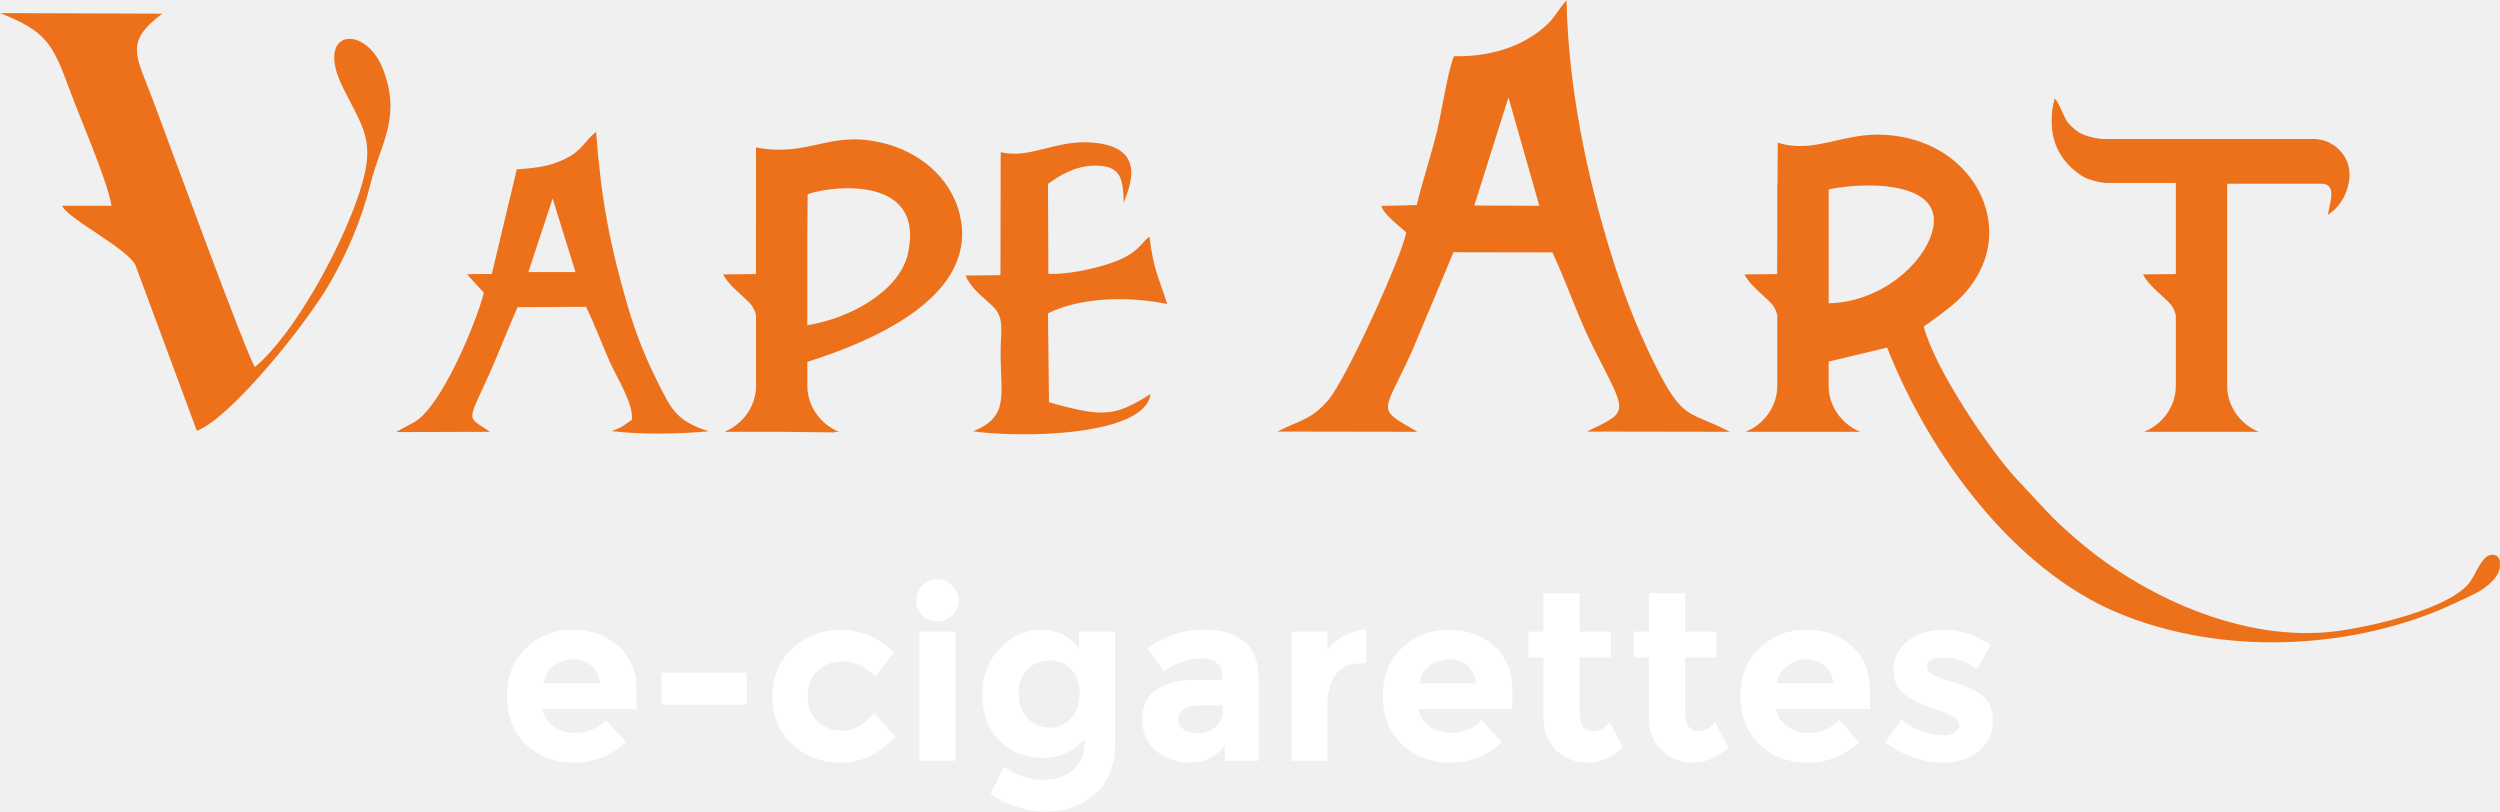
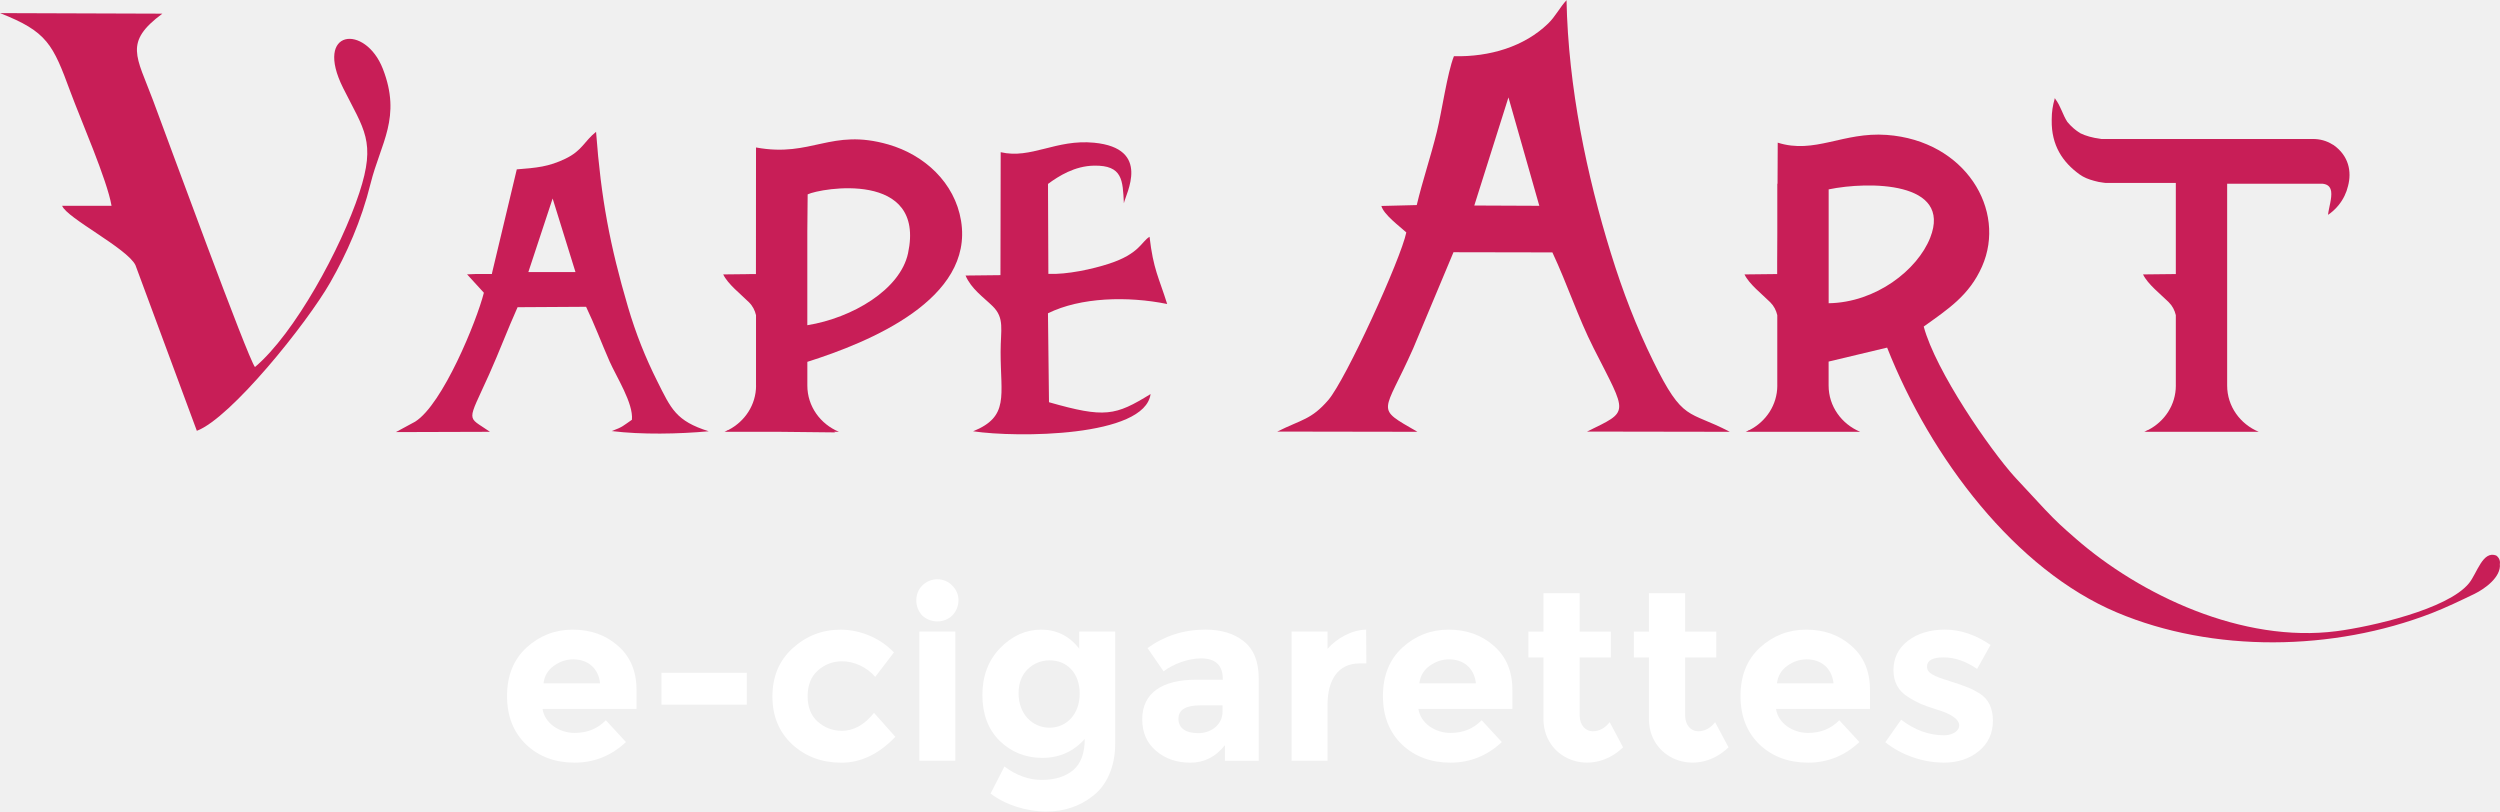
<svg xmlns="http://www.w3.org/2000/svg" xml:space="preserve" width="0.967in" height="0.314in" version="1.1" style="shape-rendering:geometricPrecision; text-rendering:geometricPrecision; image-rendering:optimizeQuality; fill-rule:evenodd; clip-rule:evenodd" viewBox="0 0 957.49 310.75">
  <defs>
    <style type="text/css">
   
    .fil1 {fill:#FFF}
-     .fil0 {fill:#ED711B}
+     .fil0 {fill:#c81e57}
   
  </style>
  </defs>
  <g id="Слой_x0020_1">
    <g id="_2285535199744">
      <path class="fil0" d="M556.84 21.45c-2.57,6.52 -4.57,20.98 -6.52,28.91 -2.41,9.78 -5.54,18.92 -7.71,28.1l-13.55 0.34c0.92,3.33 6.93,7.73 9.55,10.14 -2.06,10.11 -23.17,56.42 -29.9,64.22 -6.48,7.5 -10.19,7.39 -19.52,12.05l53.68 0.09c-16.55,-9.59 -12.97,-6.34 -1.62,-31.95l15.43 -36.83 37.88 0.07c5.79,12.35 9.79,24.81 15.79,36.66 13.05,25.76 13.89,23.87 -2.52,31.96l54.68 0.09c-16.05,-8.45 -17.78,-3.47 -29.38,-27.16 -6.4,-13.06 -11.52,-26.23 -16.17,-41.24 -9.19,-29.68 -16.31,-63.45 -16.99,-96.9 -2.52,2.67 -4.18,6.15 -7.05,8.94 -9.15,8.85 -22.34,12.82 -36.08,12.51zm7.81 57.18l24.9 0.11 -11.82 -41.52 -13.08 41.41z" />
      <path class="fil0" d="M197.92 64.81l-9.5 39.79 0 0.27 -6.41 0 -3.12 0.13 6.43 7.04c-2.75,10.87 -15.79,42.79 -26.33,49.38l-7.37 3.99 36.04 -0.11c-9.05,-6.28 -8.89,-2.94 -0.3,-22.04 3.87,-8.63 6.95,-16.93 10.87,-25.68l26.24 -0.16c3.27,6.8 6.02,14.16 8.97,20.86 2.63,5.97 9.2,16.12 8.58,22.41 -3.51,2.4 -3.35,2.69 -7.73,4.33 11.41,1.41 25.63,1.13 37.14,0.08 -12.56,-3.98 -14.37,-8.53 -19.73,-19.23 -4.48,-8.95 -8.14,-18.03 -11.2,-28.43 -6.88,-23.43 -10.3,-41.36 -12.21,-67.04 -4.56,3.65 -5.3,7.21 -11.75,10.31 -6.47,3.11 -11.01,3.47 -18.64,4.08zm13.73 11.15l-9.3 28.17 18.06 0 -8.75 -28.17z" />
      <path class="fil0" d="M680.86 54.54l-0.07 15.76 -0.09 0 0 7.56 0 11.21 -0.05 11.09 0 4.72 0.05 0 0 0 -12.56 0.14c1.73,3.68 6.76,7.59 9.84,10.65 1.45,1.44 2.27,3.1 2.71,4.95l0 26.97 0.01 0c0,7.36 -4.28,13.75 -10.58,17 -0.27,0.09 -0.54,0.17 -0.82,0.25l0.31 0c-0.34,0.16 -0.68,0.31 -1.02,0.46l18.65 0 6.56 0 18.65 0c-7.12,-2.96 -12.1,-9.77 -12.1,-17.71l0 -9.19 22.41 -5.35c16.75,42.4 49.17,85.08 88.02,101.45 36.82,15.52 82.76,14.88 120.55,0.26 5.21,-2.02 11.31,-4.93 16.39,-7.39 4.02,-1.96 10.26,-6.5 9.71,-11.45 -0,-0.02 0.45,-1.94 -1.4,-3.25 -5.21,-1.94 -7.27,6.73 -10.41,10.62 -8.12,10.03 -37.81,16.69 -50.67,18.36 -36,4.68 -75.18,-13.74 -100.21,-35.67 -4.94,-4.32 -6.73,-5.88 -11.67,-11.08l-11.43 -12.3c-9.51,-10.52 -30.27,-40.52 -34.86,-57.61 9.27,-6.65 17.42,-11.88 22.33,-23 9.53,-21.58 -6.36,-48.2 -36.5,-50.4 -16.73,-1.22 -27.54,7.48 -41.77,2.96zm19.51 61.52l0 -43.61c15.2,-3.15 47.46,-3.15 38.88,18.54 -4.87,12.31 -20.77,24.79 -38.88,25.07z" />
      <path class="fil0" d="M289.55 56.39l-0.01 13.91 0 0.14 -0.02 34.4 0 0.04 -2.58 0 0.04 0.03 -9.99 0.11c1.73,3.68 6.76,7.59 9.84,10.65 1.46,1.44 2.28,3.1 2.72,4.95l0 26.97 0.02 0c0,7.36 -4.28,13.75 -10.58,17 -0.27,0.09 -0.54,0.17 -0.82,0.25l0.31 0c-0.33,0.16 -0.67,0.31 -1.02,0.46l18.65 0 2.32 0 21.5 0.23c-0.17,-0.08 -0.34,-0.15 -0.5,-0.23l1.88 0c-7.12,-2.96 -12.1,-9.77 -12.1,-17.71l0 -8.9 0 -0.19c23.95,-7.58 63.79,-24.03 58.87,-54.02 -2.4,-14.62 -14.04,-25.25 -27.86,-29.23 -22.04,-6.34 -29.31,5.09 -50.66,1.15zm19.65 68.09l0 -35.95 0.13 -14.17c4.92,-2.38 45.33,-9.41 38.44,22.58 -3,13.91 -21.31,24.75 -38.58,27.54z" />
      <path class="fil0" d="M42.72 78.74l-18.92 0.01c1.83,4.72 24.91,16.27 28.07,22.7l23.52 63.47c13.01,-4.88 42.21,-41.23 51.09,-56.81 6.26,-10.97 11.89,-23.53 15.46,-37.93 3.85,-15.48 11.95,-25.28 4.68,-43.92 -6.71,-17.21 -26.52,-15.27 -15.2,7.37 7.99,15.97 12.69,20.44 6.2,40.15 -6.98,21.22 -24.77,53.89 -39.97,66.71 -2.71,-3.26 -33.21,-86.56 -39.07,-102.23 -6.29,-16.82 -11.25,-22.13 3.61,-33.11l-62.19 -0.21c18.13,7.11 20.25,11.93 27,30.23 3.94,10.67 14.07,33.76 15.72,43.57z" />
      <path class="fil0" d="M833.34 104.88l-12.56 0.14c1.73,3.68 6.75,7.59 9.84,10.65 1.45,1.44 2.27,3.1 2.71,4.95l0 26.97 0.01 0c0,7.36 -4.28,13.75 -10.58,17 -0.27,0.09 -0.54,0.17 -0.82,0.25l0.31 0c-0.34,0.16 -0.67,0.31 -1.02,0.46l18.66 0 6.55 0 18.65 0c-7.12,-2.96 -12.1,-9.77 -12.1,-17.71l0 -77.29 36.66 0c1.97,0.23 2.84,1.26 3.12,2.69 0.02,0.09 0.03,0.18 0.05,0.26 0.37,2.57 -0.91,6.27 -1.2,8.96 1.51,-1.01 2.9,-2.28 4.11,-3.79 1.78,-2.22 2.96,-4.71 3.55,-7.25 1.47,-5.51 0.31,-11.56 -5.54,-15.7 -0.12,-0.08 -0.26,-0.16 -0.43,-0.23 -2.24,-1.41 -4.8,-2.09 -7.41,-2.09l0 -0 -57.75 0 -21.85 0 -1.54 0c-3.43,-0.46 -5.99,-1.22 -7.94,-2.17 -1.86,-1.1 -3.55,-2.58 -5.03,-4.36 -1.86,-2.84 -2.51,-6.08 -4.67,-8.87 -0.03,-0.1 -0.06,-0.2 -0.09,-0.31l-0.04 0.14 -0.01 -0.02c-0.02,0.11 -0.05,0.22 -0.08,0.32 -0.71,2.41 -1.1,4.99 -1.1,7.67 0,0.12 0,0.24 0,0.36 -0.19,9.72 4.27,16.21 10.69,20.82 1.52,1.1 3.41,1.88 5.55,2.44 1.11,0.33 2.26,0.56 3.43,0.69 0.28,0.04 0.56,0.08 0.84,0.11l27.02 0 0 0.33 0 7.56 0 27.02z" />
      <path class="fil0" d="M383.26 58.2l-0.09 47.1 -13.37 0.15c2.19,5.13 6.85,8.28 10.38,11.74 4.66,4.57 3.05,8.98 3.05,17.52 -0.01,16.93 3.37,24.74 -10.53,30.39 16.64,2.49 65.74,2.29 67.97,-14.26 -13.52,8.3 -17.43,9.26 -38.91,3.13l-0.39 -34.06c12.5,-6.17 30.57,-6.63 45.65,-3.56 -3.22,-10.3 -5.28,-13.14 -6.75,-25.75 -3.19,1.93 -3.87,6.51 -15.46,10.3 -6.45,2.11 -16.14,4.21 -23.29,3.92l-0.14 -34.46c4.11,-3.03 10.24,-6.89 17.67,-7 10.9,-0.17 10.95,5.56 11.39,14.41 0.7,-3.6 10.69,-21.05 -11.41,-23.19 -14.61,-1.42 -24.09,6.35 -35.77,3.63z" />
    </g>
    <g id="_2285535208672">
      <path class="fil1" d="M239.74 284.12l-7.71 -8.35c-3.12,3.21 -7.07,4.86 -11.94,4.86 -5.97,0 -11.47,-3.76 -12.3,-9.18l35.99 0 0 -7.34c0,-7.16 -2.39,-12.76 -7.16,-16.89 -4.68,-4.13 -10.47,-6.15 -17.26,-6.15 -6.79,0 -12.67,2.29 -17.72,6.88 -4.96,4.59 -7.44,10.74 -7.44,18.54 0,7.8 2.48,13.95 7.35,18.63 4.86,4.59 11.1,6.89 18.54,6.89 7.53,0 14.05,-2.66 19.64,-7.89zm-31.58 -22.49c0.37,-2.84 1.65,-5.05 3.95,-6.7 2.3,-1.65 4.77,-2.48 7.44,-2.48 5.51,0 9.64,3.3 10.28,9.18l-21.67 0z" />
      <path class="fil1" d="M415.45 282.93c0,5.41 -1.47,9.46 -4.41,11.93 -2.94,2.48 -6.98,3.76 -12.02,3.76 -5.05,0 -9.82,-1.74 -14.32,-5.14l-5.32 10.37c5.78,4.4 13.95,6.89 21.3,6.89 6.88,0 12.94,-2.02 17.99,-6.06 5.14,-3.95 8.44,-11.02 8.44,-19.83l0 -43.05 -13.77 0 0 6.52c-3.86,-4.87 -8.72,-7.25 -14.6,-7.25 -5.87,0 -11.11,2.38 -15.7,7.07 -4.5,4.68 -6.79,10.65 -6.79,17.99 0,7.25 2.2,13.13 6.61,17.53 4.5,4.32 9.91,6.52 16.34,6.52 6.52,0 11.94,-2.39 16.25,-7.25zm-1.93 -17.35c0,7.8 -4.96,13.04 -11.57,13.04 -6.61,0 -11.84,-5.33 -11.84,-13.13 0,-3.95 1.19,-6.98 3.49,-9.27 2.38,-2.29 5.23,-3.39 8.44,-3.39 6.52,0 11.48,4.77 11.48,12.76z" />
      <path class="fil1" d="M482.09 291.28l0 -31.49c0,-6.52 -1.93,-11.2 -5.69,-14.23 -3.76,-3.03 -8.72,-4.5 -14.69,-4.5 -8.35,0 -15.7,2.38 -22.21,7.07l6.15 8.91c3.67,-2.85 9.55,-4.96 14.32,-4.96 5.6,0 8.35,2.66 8.35,7.89l0 0.28 -10.28 0c-12.76,0 -20.57,4.96 -20.57,15.15 0,5.05 1.74,9.09 5.33,12.12 3.58,3.03 7.89,4.5 13.13,4.5 5.23,0 9.64,-2.2 13.22,-6.7l0 5.97 12.94 0zm-13.86 -18.82c0,5.05 -4.41,8.26 -9.27,8.26 -4.87,0 -7.62,-1.93 -7.62,-5.51 0,-3.4 2.75,-5.14 8.26,-5.14l8.63 0 0 2.39z" />
      <path class="fil1" d="M575.18 284.12l-7.71 -8.35c-3.12,3.21 -7.07,4.86 -11.93,4.86 -5.97,0 -11.47,-3.76 -12.3,-9.18l35.99 0 0 -7.34c0,-7.16 -2.39,-12.76 -7.16,-16.89 -4.68,-4.13 -10.47,-6.15 -17.26,-6.15 -6.79,0 -12.67,2.29 -17.72,6.88 -4.96,4.59 -7.43,10.74 -7.43,18.54 0,7.8 2.48,13.95 7.34,18.63 4.87,4.59 11.11,6.89 18.54,6.89 7.53,0 14.05,-2.66 19.65,-7.89zm-31.58 -22.49c0.37,-2.84 1.65,-5.05 3.95,-6.7 2.3,-1.65 4.77,-2.48 7.44,-2.48 5.51,0 9.64,3.3 10.28,9.18l-21.67 0z" />
      <path class="fil1" d="M712.14 284.12l-7.71 -8.35c-3.12,3.21 -7.06,4.86 -11.93,4.86 -5.97,0 -11.48,-3.76 -12.3,-9.18l35.99 0 0 -7.34c0,-7.16 -2.39,-12.76 -7.16,-16.89 -4.68,-4.13 -10.47,-6.15 -17.26,-6.15 -6.79,0 -12.67,2.29 -17.72,6.88 -4.96,4.59 -7.44,10.74 -7.44,18.54 0,7.8 2.48,13.95 7.34,18.63 4.87,4.59 11.11,6.89 18.55,6.89 7.52,0 14.04,-2.66 19.64,-7.89zm-31.58 -22.49c0.37,-2.84 1.65,-5.05 3.95,-6.7 2.3,-1.65 4.78,-2.48 7.44,-2.48 5.51,0 9.64,3.3 10.28,9.18l-21.66 0z" />
      <polygon class="fil1" points="253.33,269.8 286.01,269.8 286.01,257.59 253.33,257.59 " />
      <path class="fil1" d="M322.36 279.81c-3.49,0 -6.52,-1.19 -9.18,-3.49 -2.57,-2.29 -3.86,-5.6 -3.86,-9.73 0,-4.23 1.29,-7.53 3.86,-9.82 2.66,-2.39 5.78,-3.58 9.36,-3.58 4.5,0 9.45,2.2 12.67,5.97l7.16 -9.36c-5.51,-5.78 -13.31,-8.72 -20.38,-8.72 -7.07,0 -13.22,2.38 -18.45,7.16 -5.14,4.68 -7.71,10.83 -7.71,18.45 0,7.53 2.57,13.68 7.62,18.36 5.14,4.68 11.38,6.98 18.82,6.98 7.43,0 14.32,-3.3 20.65,-9.91l-8.17 -9.18c-3.67,4.59 -7.8,6.89 -12.39,6.89z" />
      <path class="fil1" d="M353.21 235.66c3.21,3.01 8.44,3.01 11.48,0 3.21,-3.22 3.21,-8.45 0,-11.48 -3.03,-3.21 -8.26,-3.21 -11.48,0 -3.03,3.03 -3.03,8.26 0,11.48z" />
      <polygon class="fil1" points="365.88,291.28 365.88,241.8 352.11,241.8 352.11,291.28 " />
      <path class="fil1" d="M520.65 254.01l2.66 0 -0.09 -12.94c-5.51,0.09 -11.2,3.3 -14.78,7.34l0 -6.61 -13.77 0 0 49.48 13.77 0 0 -21.45c0,-9.48 4.04,-15.82 12.21,-15.82z" />
      <path class="fil1" d="M605.01 251.72l11.94 0 0 -9.91 -11.94 0 0 -14.69 -13.86 0 0 14.69 -5.78 0 0 9.91 5.78 0 0 22.84c-0.55,15.99 18.08,23.52 30.48,11.58l-5.14 -9.64c-1.74,2.29 -3.95,3.49 -6.52,3.49 -2.66,0 -4.96,-2.29 -4.96,-6.07l0 -22.2z" />
      <path class="fil1" d="M645.4 251.72l11.93 0 0 -9.91 -11.93 0 0 -14.69 -13.86 0 0 14.69 -5.78 0 0 9.91 5.78 0 0 22.84c-0.55,15.99 18.09,23.52 30.48,11.58l-5.14 -9.64c-1.75,2.29 -3.95,3.49 -6.52,3.49 -2.66,0 -4.96,-2.29 -4.96,-6.07l0 -22.2z" />
      <path class="fil1" d="M744.27 292.02c5.51,0 10.01,-1.47 13.59,-4.41 3.58,-2.94 5.42,-6.79 5.42,-11.66 0,-4.87 -1.74,-8.35 -5.14,-10.47 -1.83,-1.1 -3.4,-1.93 -4.77,-2.39 -1.29,-0.55 -3.49,-1.29 -6.61,-2.3 -6.24,-1.93 -8.72,-3.03 -8.72,-5.6 0,-2.3 2.11,-3.49 6.34,-3.49 4.31,0 8.54,1.47 12.85,4.41l5.14 -9.18c-5.78,-3.95 -11.66,-5.87 -17.44,-5.87 -5.78,0 -10.55,1.47 -14.23,4.31 -3.67,2.85 -5.51,6.61 -5.51,11.2 0,4.5 1.83,7.98 5.6,10.28 1.83,1.19 3.49,2.02 4.87,2.66 1.47,0.64 3.58,1.38 6.24,2.2 2.75,0.83 4.87,1.74 6.24,2.75 4.59,3.12 1.47,7.07 -3.58,7.07 -5.79,0 -11.29,-2.02 -16.43,-5.97l-6.06 8.63c6.34,5.14 14.87,7.8 22.22,7.8z" />
    </g>
  </g>
</svg>
